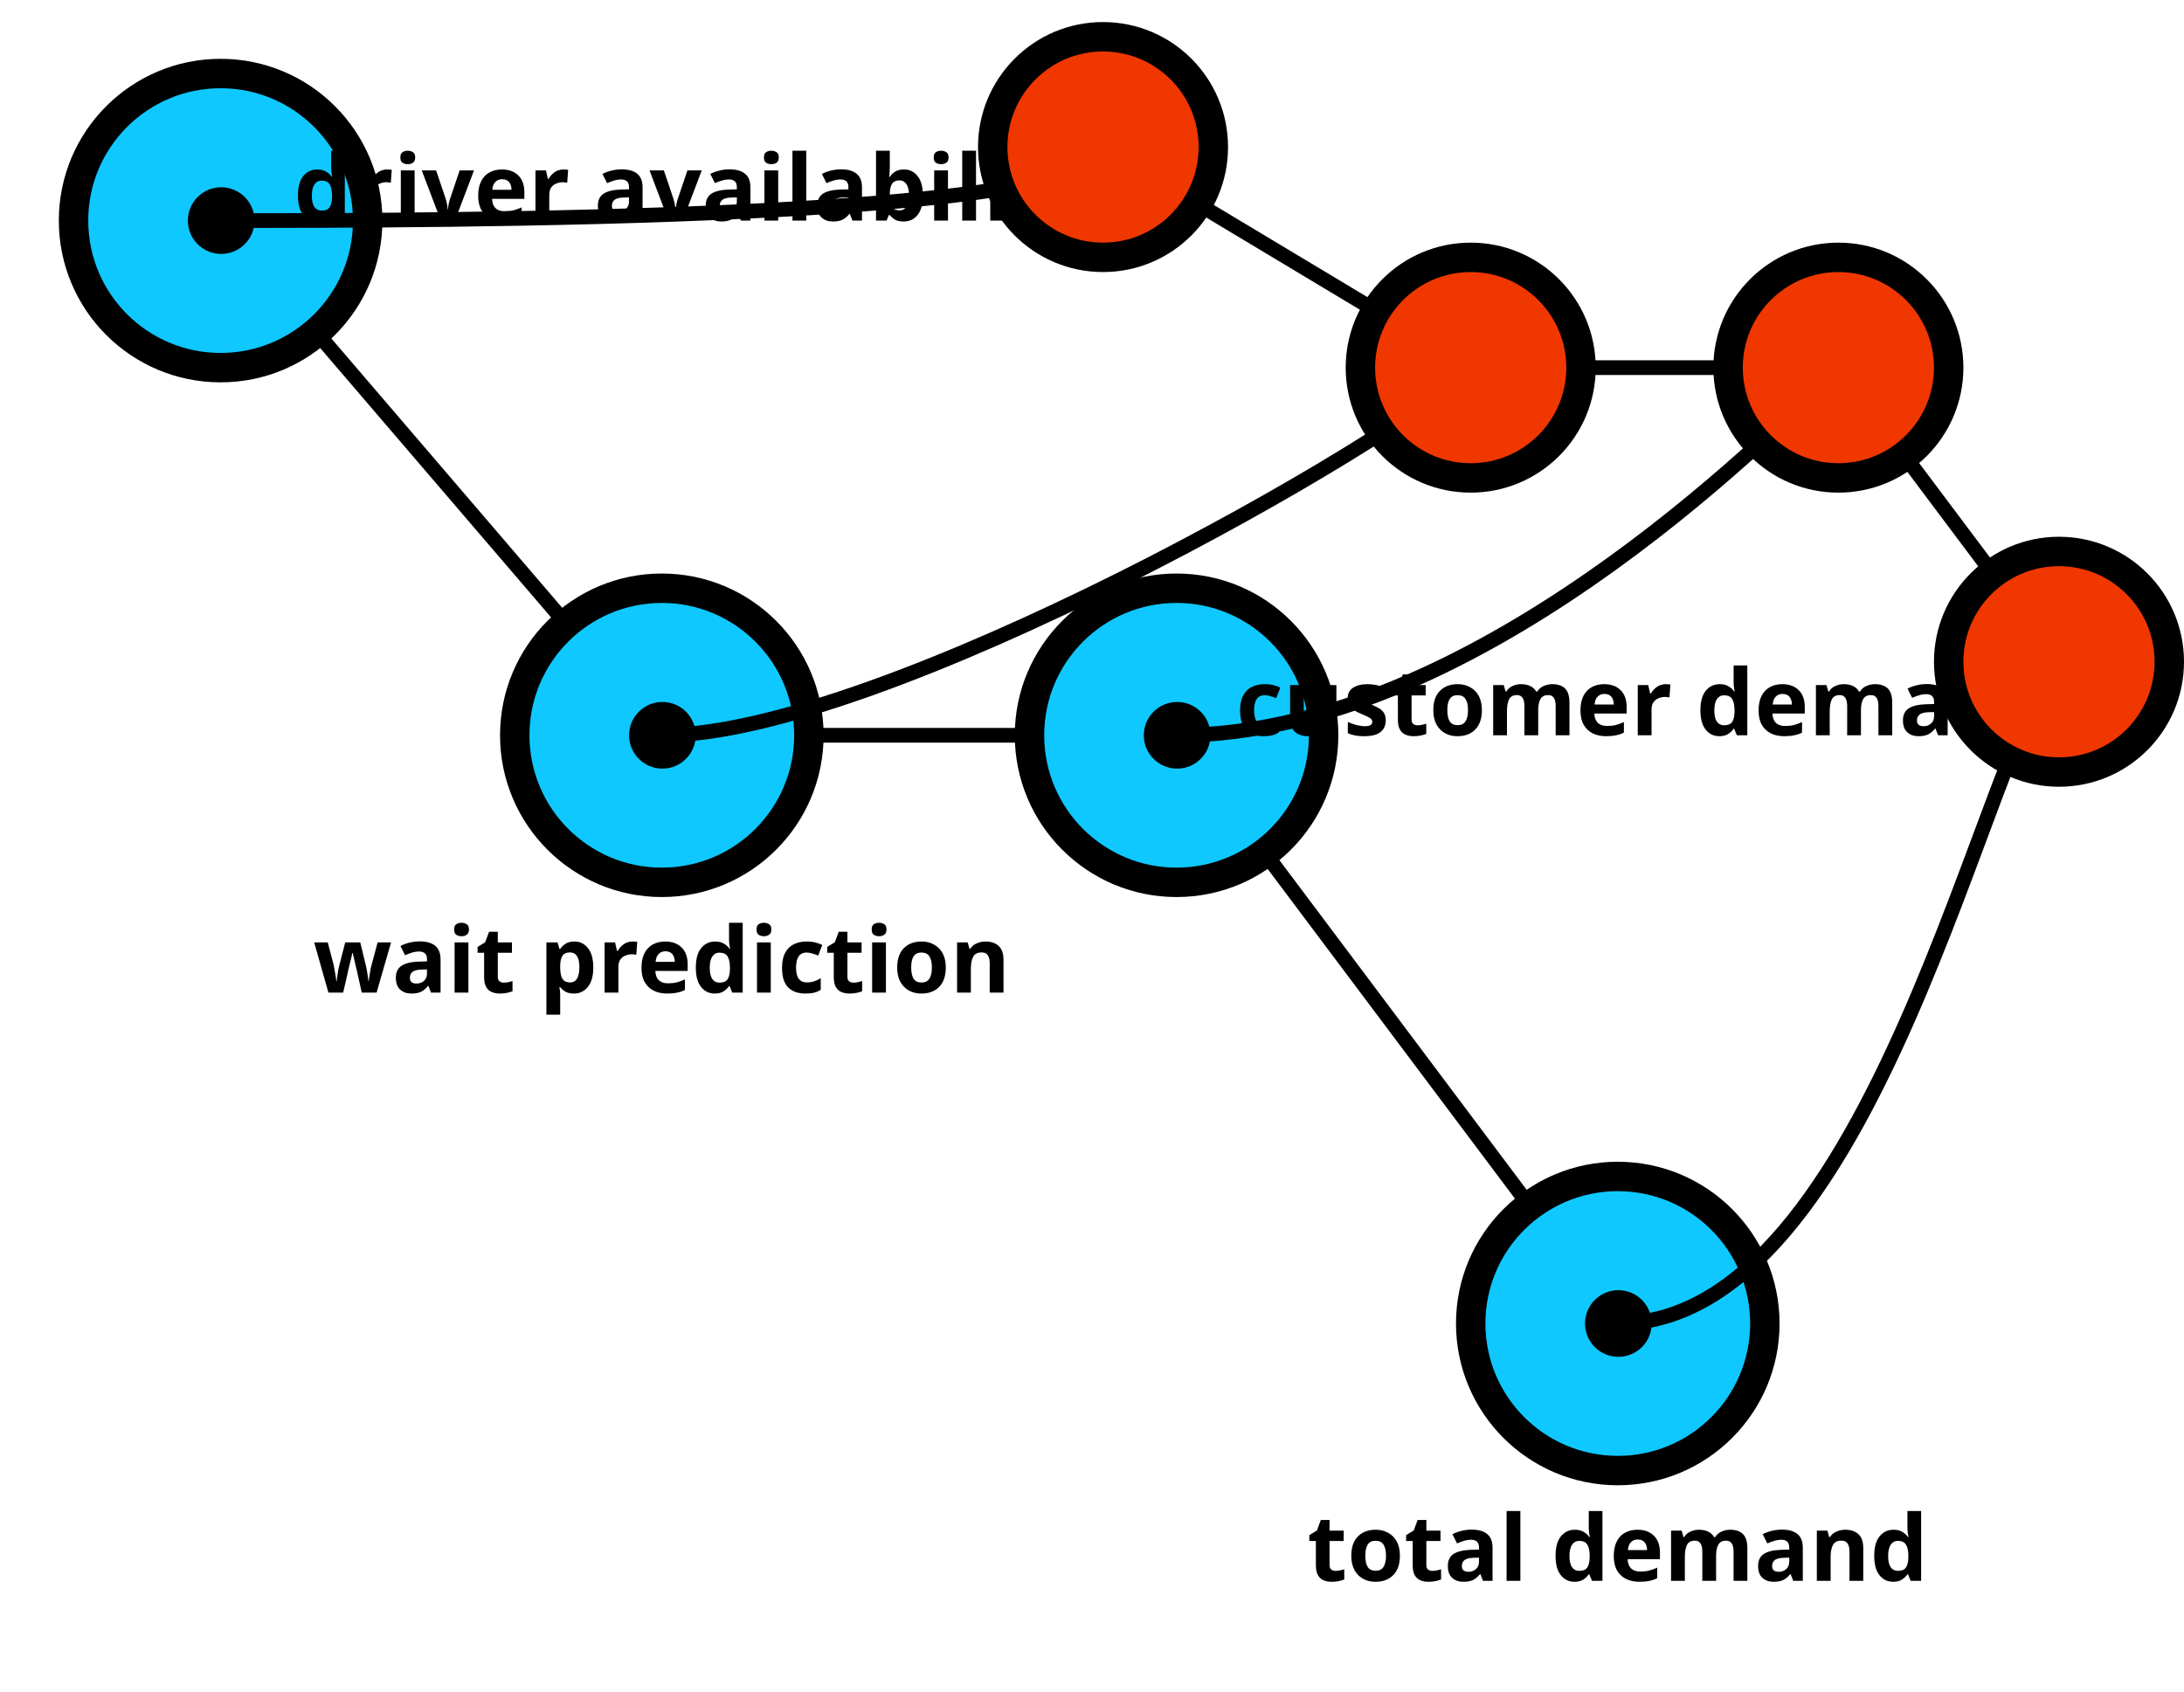
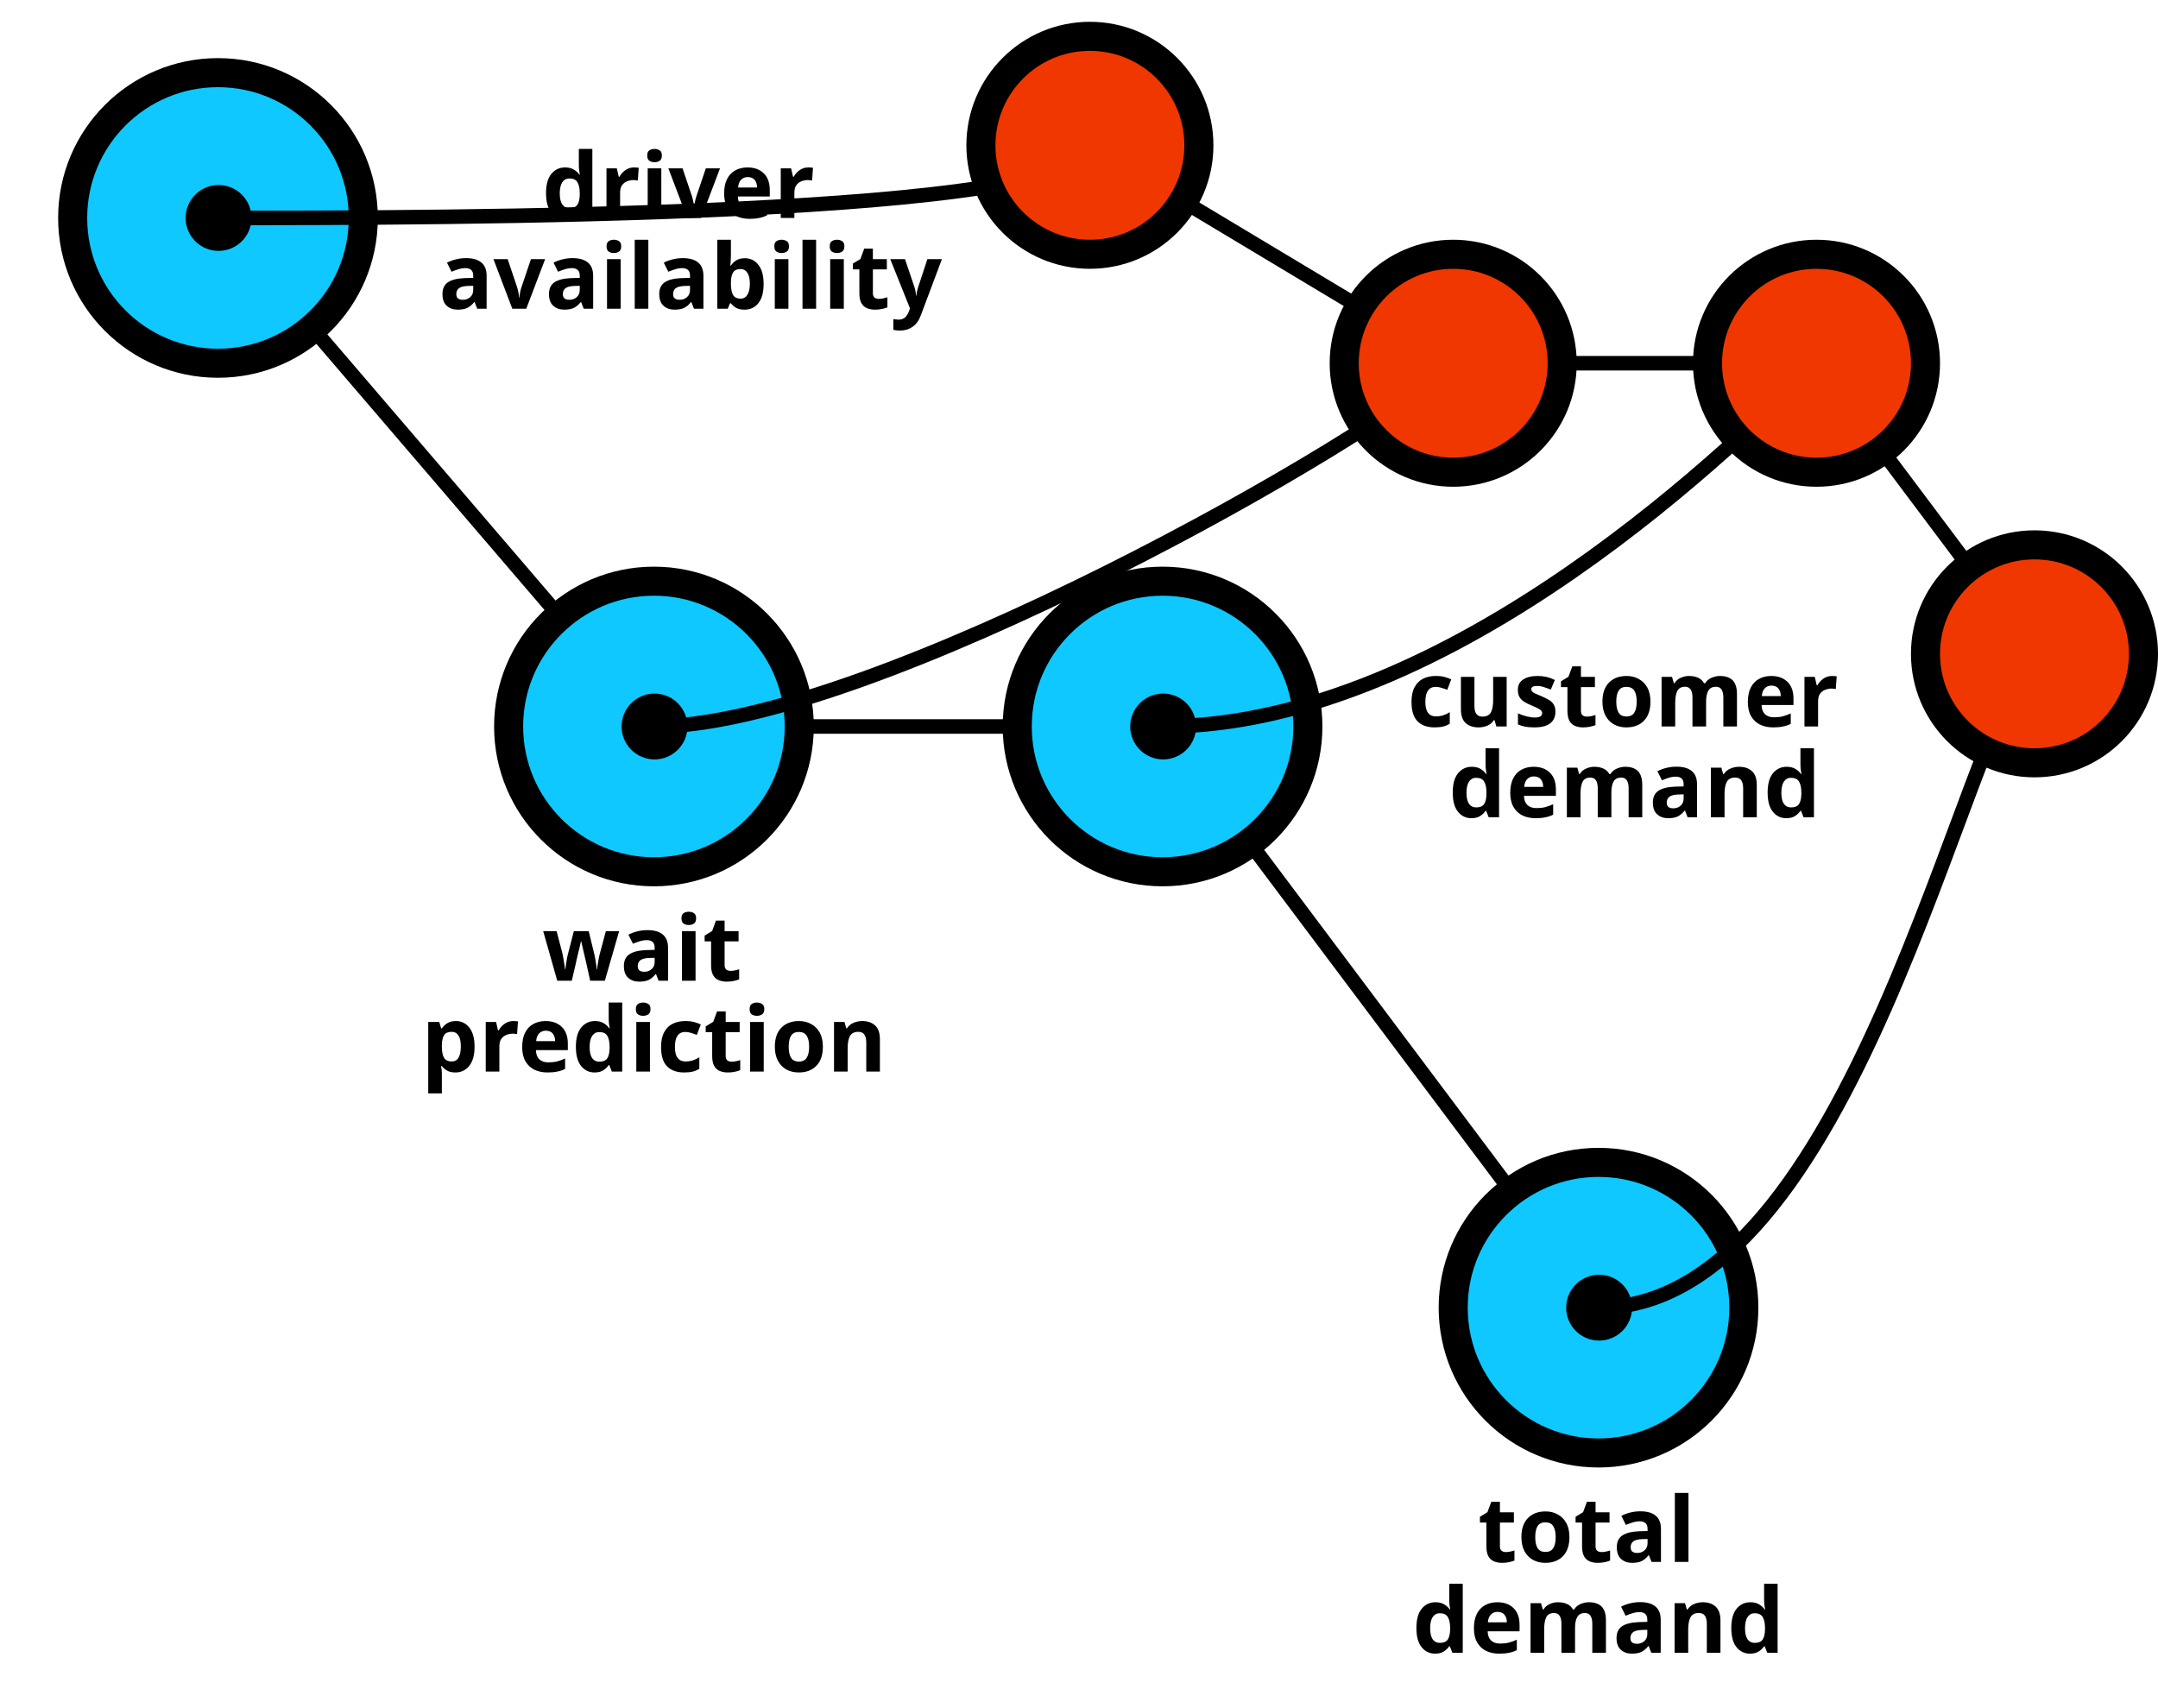
- <svg xmlns="http://www.w3.org/2000/svg" width="297mm" height="230mm" viewBox="0 0 297 230" id="svg25590" version="1.1">
+ <svg xmlns="http://www.w3.org/2000/svg" width="297mm" height="235mm" viewBox="0 0 297 235" id="svg25590" version="1.1">
  <defs id="defs25592">
    <marker orient="auto" refY="0" refX="0" id="DotM" style="overflow:visible">
      <path id="path4372" d="m -2.5,-1 c 0,2.76 -2.24,5 -5,5 -2.76,0 -5,-2.24 -5,-5 0,-2.76 2.24,-5 5,-5 2.76,0 5,2.24 5,5 z" style="fill:#000000;fill-opacity:1;fill-rule:evenodd;stroke:#000000;stroke-width:1pt;stroke-opacity:1" transform="matrix(0.4,0,0,0.4,2.96,0.4)" />
    </marker>
  </defs>
  <style id="style34034">
    .mycircle {
    stroke:black;
    stroke-width:4px;
    stroke-opacity:1;
    fill:#0fc8ff;
    fill-opacity:1;
    }
    .mycircle2 {
    stroke:black;
    stroke-width:4px;
    stroke-opacity:1;
    fill:#f03700;
    fill-opacity:1;
    }
    .myarrow {
    stroke:black;
    stroke-width:2px;
    stroke-opacity:1
    }
    .mypath {
    fill:none;
    fill-rule:evenodd;
    stroke:black;
    stroke-width:2px;
    stroke-opacity:1;
    marker-end:url(#DotM)
    }
    .mytext {
    font-style:normal;
    font-variant:normal;
    font-weight:bold;
    font-stretch:normal;
    font-size:12.5px;
    font-family:sans-serif;
    line-height:1.25;
    fill:#000000;
    fill-opacity:1;
    text-anchor:middle;
    text-align:center;
    }

  </style>
  <g id="layer1">
    <path class="myarrow" d="M 30,30 90,100" id="availability-wait-line" />
    <path class="myarrow" d="M 90,100 160,100" id="wait-customer-line" />
    <path class="myarrow" d="M 160,100 220,180" id="customer-total-line" />
  </g>
  <g id="layer2">
    <g id="g34066">
      <ellipse class="mycircle" id="total-demand" cx="220" cy="180" rx="20" ry="20" />
      <text class="mytext" id="total-demand-text" x="220" y="215">
-         <tspan id="tspan34070">
+         <tspan x="220" y="215" id="tspan34070">
	total
	</tspan>
-         <tspan id="tspan34070_1">
+         <tspan x="220" y="227.5" id="tspan34070_1">
	demand
	</tspan>
      </text>
    </g>
    <g id="g34048">
      <ellipse class="mycircle" id="wait-prediction" cx="90" cy="100" rx="20" ry="20" />
      <text class="mytext" id="wait-text" x="90" y="135">
-         <tspan id="tspan34052">
+         <tspan x="90" y="135" id="tspan34052">
	  wait
	</tspan>
-         <tspan id="tspan34054">
+         <tspan x="90" y="147.5" id="tspan34054">
	  prediction
	</tspan>
      </text>
    </g>
    <g id="g34058">
      <ellipse class="mycircle" id="customer-demand" cx="160" cy="100" rx="20" ry="20" />
      <text class="mytext" id="demand-text" x="225" y="100">
-         <tspan id="tspan34062">
+         <tspan x="225" y="100" id="tspan34062">
	  customer 
	</tspan>
-         <tspan id="tspan34062_2">
+         <tspan x="225" y="112.5" id="tspan34062_2">
	  demand
	</tspan>
      </text>
    </g>
    <g id="g44671">
      <g id="g34039">
        <ellipse ry="20" rx="20" cy="30" cx="30" id="driver-availability" class="mycircle" />
        <text y="30" x="95" id="driver-availability-text" class="mytext">
-           <tspan id="tspan34635">driver</tspan>
-           <tspan id="tspan34637">availability</tspan>
+           <tspan y="30" x="95" id="tspan34635">driver</tspan>
+           <tspan y="42.5" x="95" id="tspan34637">availability</tspan>
        </text>
      </g>
    </g>
    <path class="myarrow" d="M 150,20 200,50" id="path10306" />
    <path class="myarrow" d="M 200,50 250,50" id="path10308" />
    <path class="myarrow" d="M 250,50 280,90" id="path10310" />
    <g id="driver-availability-emulator">
      <path id="path4302" d="M 150,20 C 150,30 60,30 30,30" class="mypath" />
      <circle r="15" cx="150" cy="20" id="path4300" class="mycircle2" />
    </g>
    <g id="wait-prediction-emulator">
      <path id="path4302-2" d="m 200,50 c -10,10 -80,50 -110,50" class="mypath" />
      <circle r="15" cx="200" cy="50" id="path4300-6" class="mycircle2" />
    </g>
    <g id="customer-demand-emulator">
      <path id="path4302-2-9" d="m 250,50 c -10,10 -50,50 -90,50" class="mypath" />
      <circle r="15" cx="250" cy="50" id="path4300-6-5" class="mycircle2" />
    </g>
    <g id="total-demand-emulator">
      <path id="path4302-2-9-5" d="m 280,90 c -10,10 -25,90 -60,90" class="mypath" />
      <circle r="15" cx="280" cy="90" id="path4300-6-5-7" class="mycircle2" />
    </g>
  </g>
</svg>
